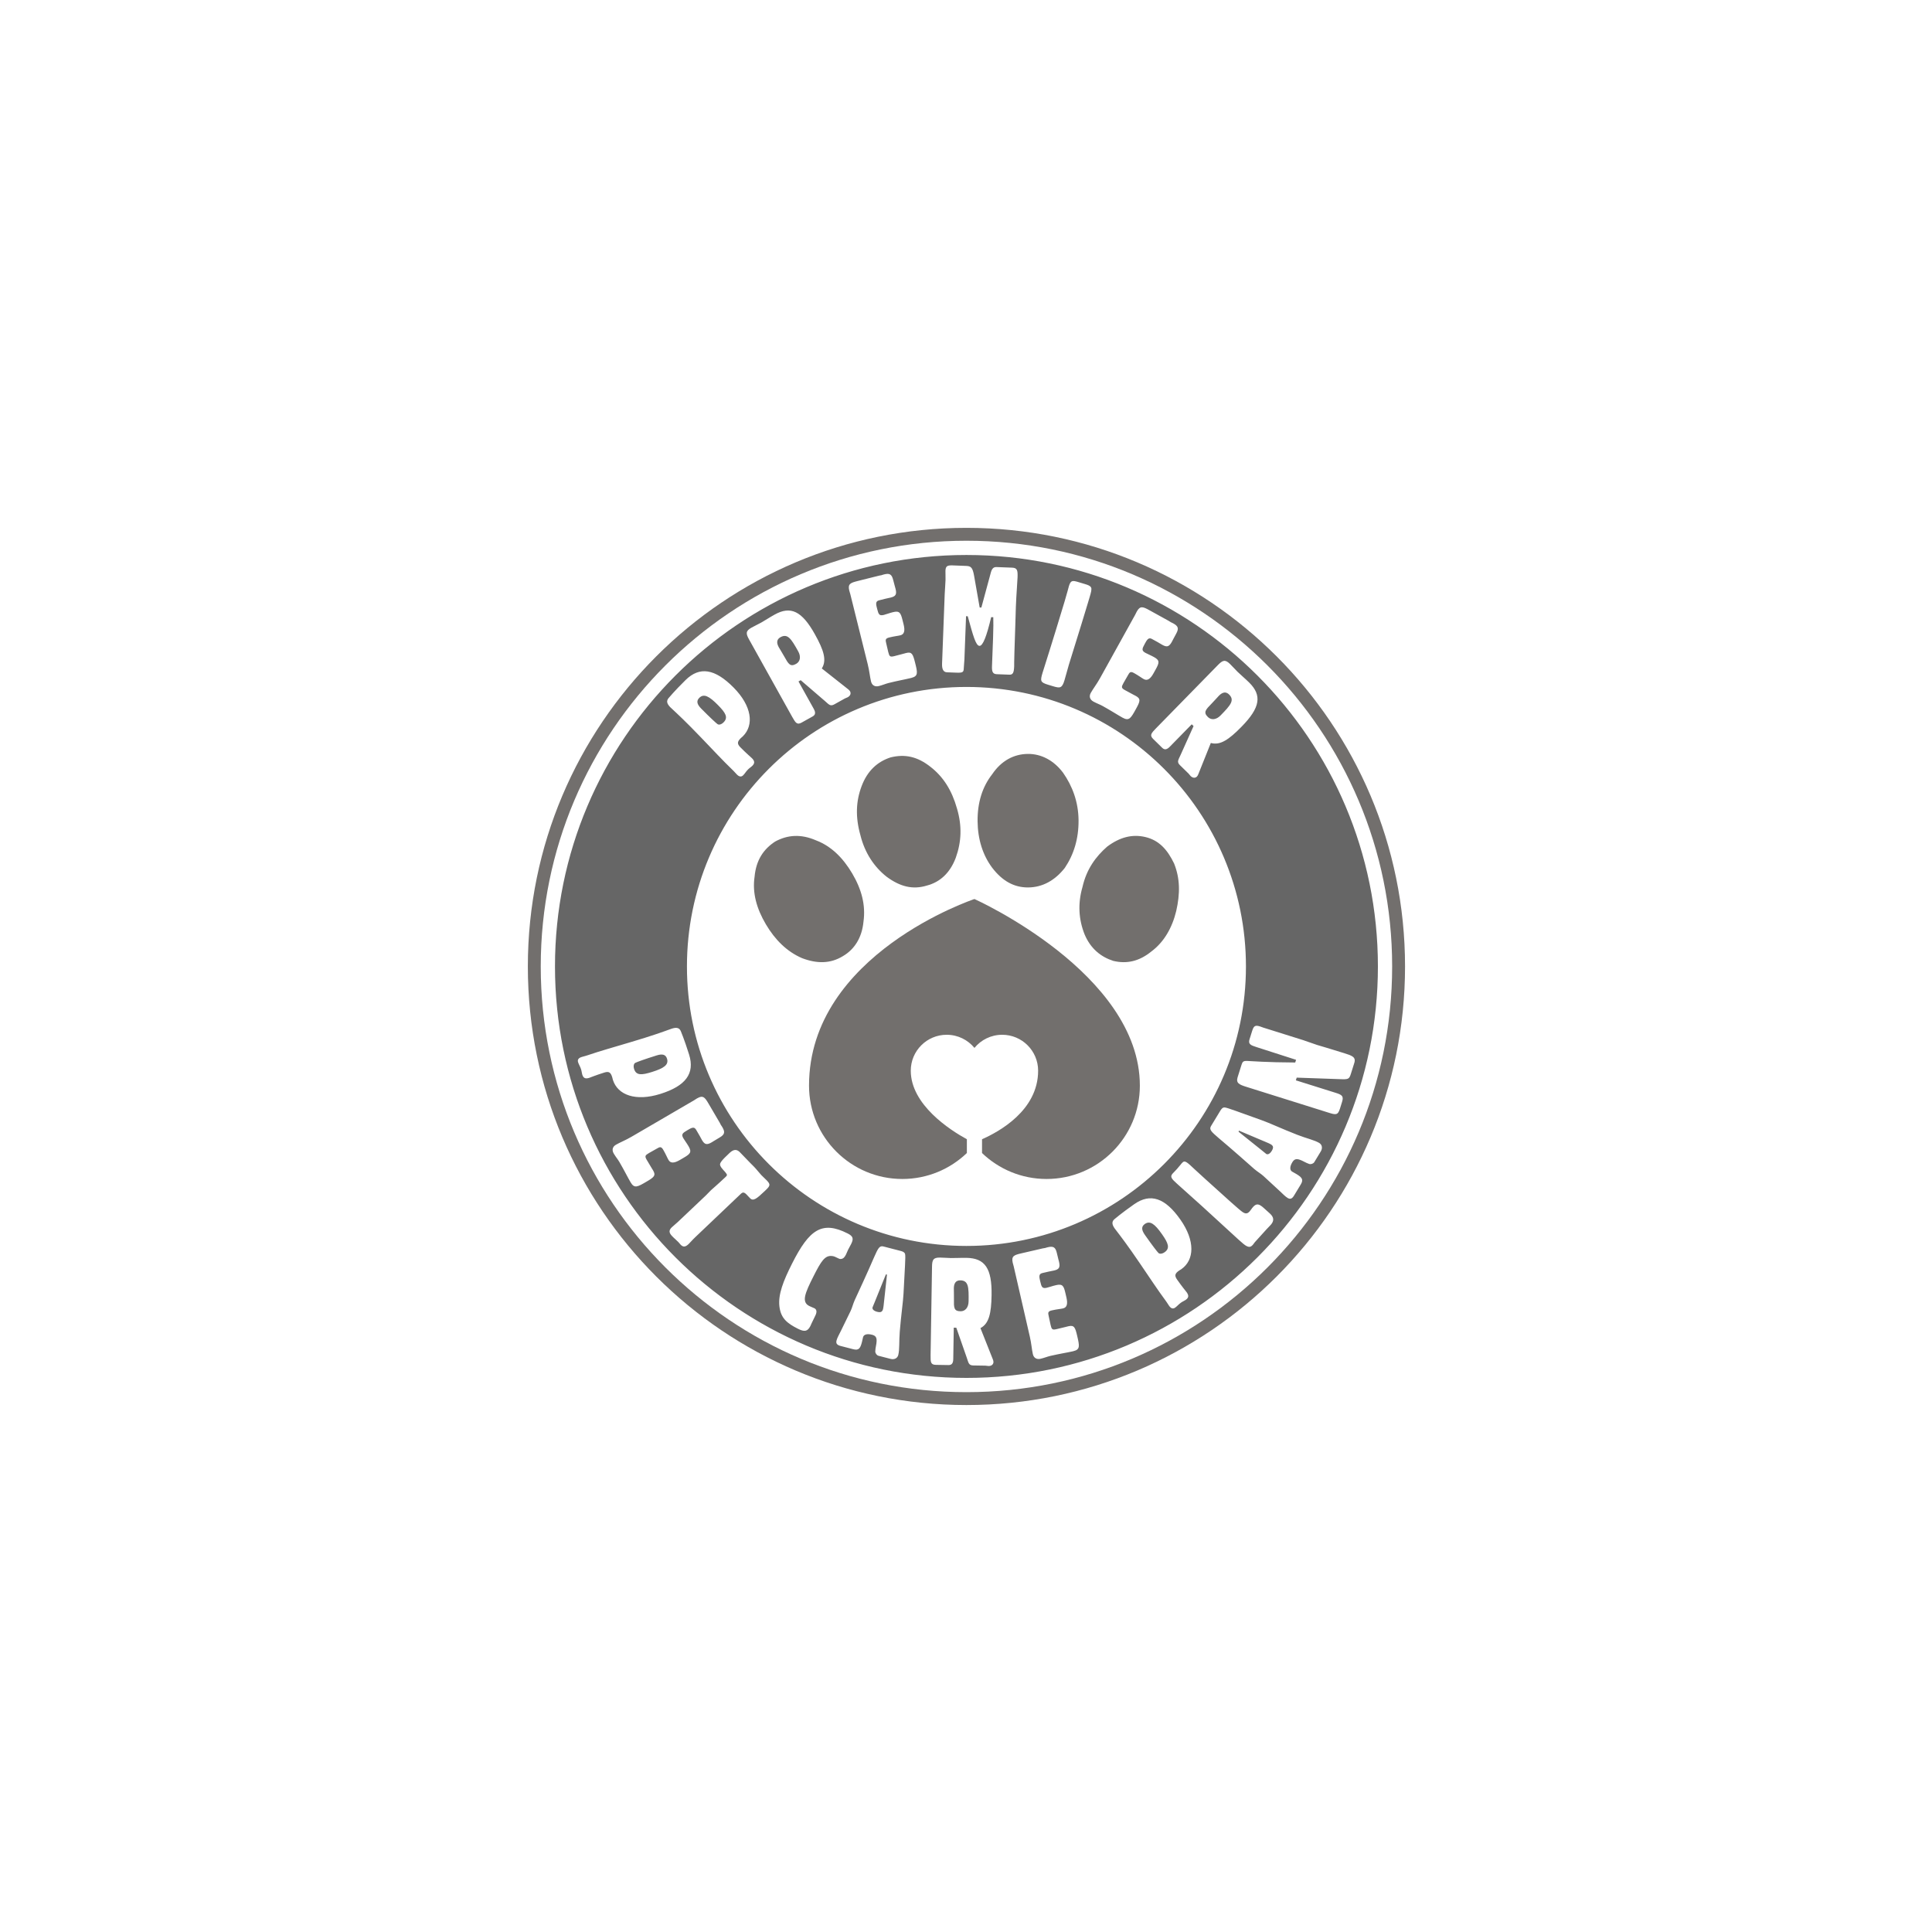
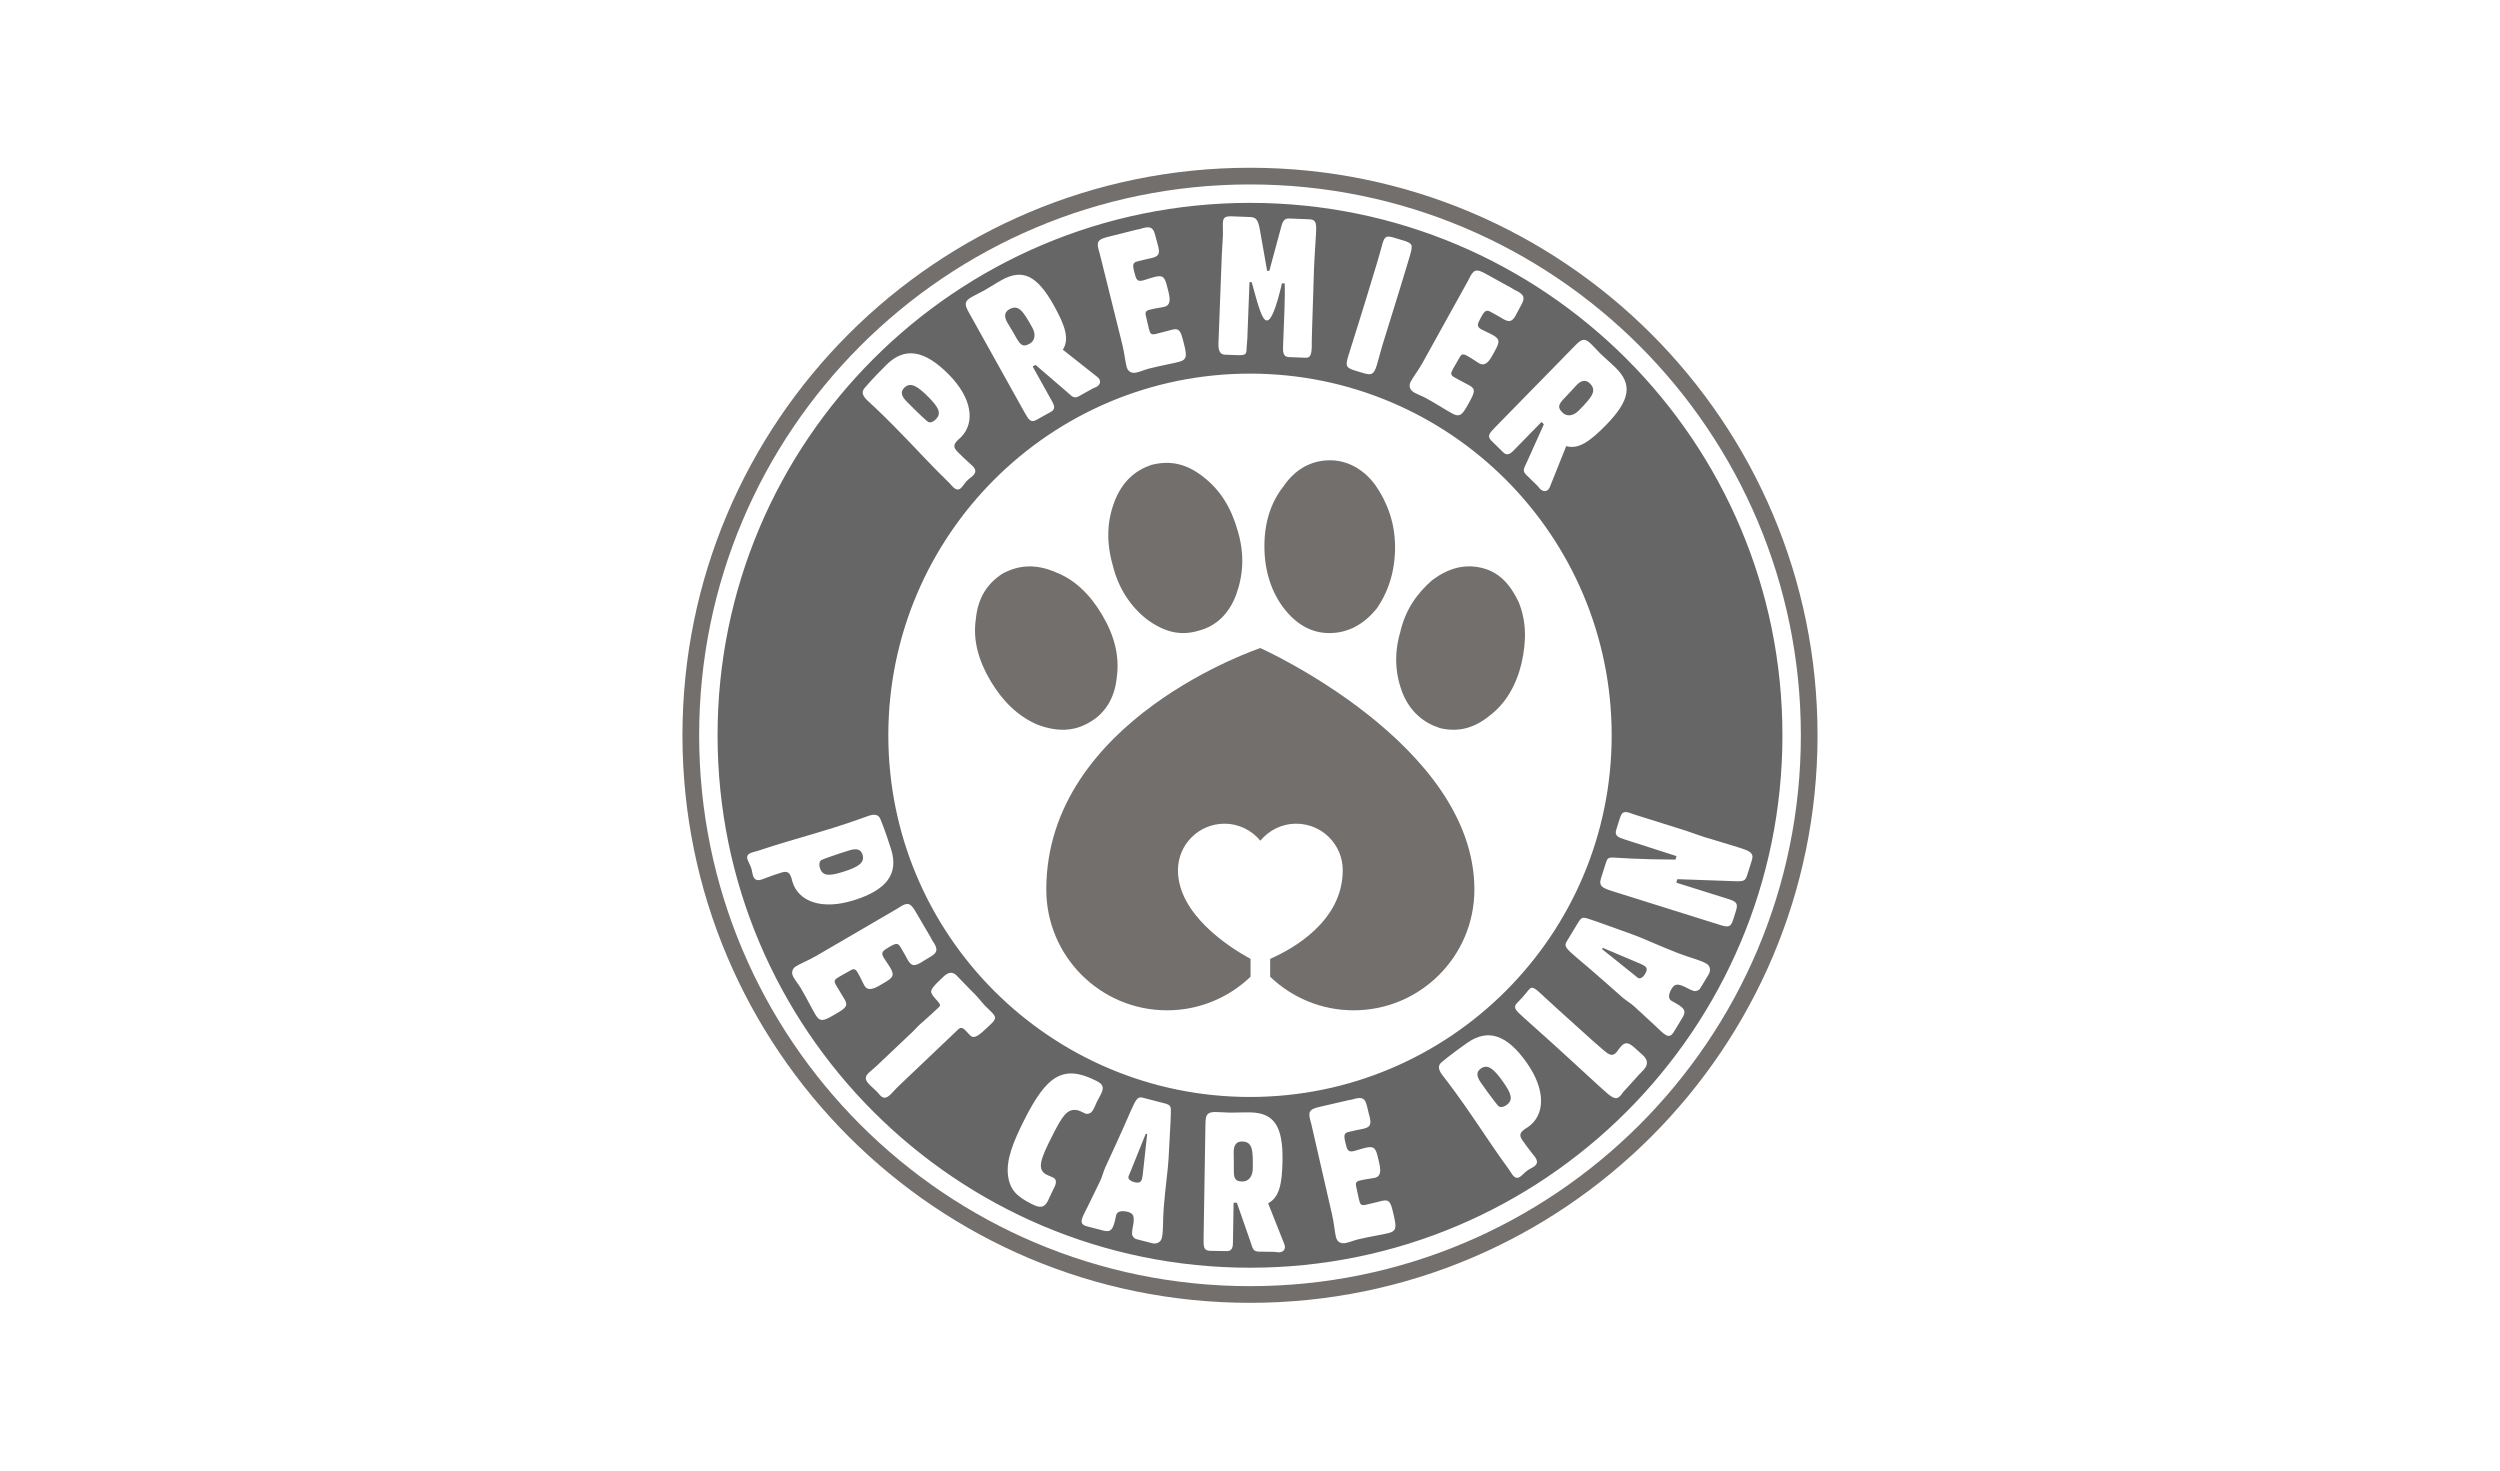
- <svg xmlns="http://www.w3.org/2000/svg" version="1.1" x="0px" y="0px" width="595px" height="595px" viewBox="-162.562 -162.563 595 595" overflow="visible" enable-background="new -162.562 -162.563 595 595" xml:space="preserve">
+ <svg xmlns="http://www.w3.org/2000/svg" version="1.1" x="0px" y="0px" width="595px" height="350px" viewBox="-162.424 -39.926 595 350" overflow="visible" enable-background="new -162.424 -39.926 595 350" xml:space="preserve">
  <defs>
</defs>
  <path fill="#726F6D" d="M135.076,0C60.473,0,0,60.472,0,135.076c0,74.601,60.473,135.072,135.076,135.072  c74.603,0,135.074-60.472,135.074-135.072C270.15,60.472,209.679,0,135.076,0z M135.076,266.178  c-72.408,0-131.104-58.696-131.104-131.104c0-72.409,58.695-131.104,131.104-131.104c72.406,0,131.104,58.695,131.104,131.104  C266.18,207.481,207.482,266.178,135.076,266.178z" />
  <path fill="#726F6D" d="M110.508,107.458c4.141,3.047,8.006,4.039,12.359,2.713c4.104-1.064,7.165-3.918,8.919-8.562  c1.757-4.896,1.971-9.783,0.378-15.165c-1.592-5.639-4.199-9.732-8.081-12.778c-4.145-3.305-8.008-4.042-12.366-2.975  c-4.102,1.323-7.158,4.175-8.914,8.818c-1.76,4.645-1.973,9.53-0.378,15.17C103.759,100.065,106.624,104.409,110.508,107.458z" />
  <path fill="#726F6D" d="M97.034,131.895c3.582-2.089,5.859-5.71,6.331-10.595c0.724-5.148-0.604-10.019-3.477-14.88  c-2.873-4.854-6.503-8.422-11.144-10.179c-4.647-2.015-8.756-1.715-12.594,0.372c-3.576,2.343-5.859,5.71-6.327,10.851  c-0.726,4.891,0.603,9.763,3.475,14.619c2.871,4.856,6.503,8.424,11.146,10.438C89.088,134.278,93.2,134.242,97.034,131.895z" />
  <path fill="#726F6D" d="M154.111,110.745c4.367-0.039,8.203-2.131,11.253-6.015c2.792-4.137,4.288-9.035,4.237-14.687  c-0.053-5.654-1.895-10.522-4.758-14.61c-2.863-3.829-6.737-5.849-10.847-5.811c-4.369,0.038-8.209,2.13-10.997,6.265  c-3.05,3.883-4.546,8.781-4.495,14.435c0.052,5.654,1.636,10.522,4.497,14.353C146.124,108.757,149.743,110.783,154.111,110.745z" />
  <path fill="#726F6D" d="M199.028,103.374c-2.095-4.352-4.688-7.155-8.811-8.146c-4.123-0.987-7.968,0.073-11.798,2.936  c-3.568,3.115-6.362,6.995-7.598,12.406c-1.494,5.152-1.195,10.033,0.645,14.645c1.84,4.349,4.949,6.893,8.814,8.143  c4.12,0.991,7.969,0.188,11.796-2.935c3.831-2.859,6.361-7.252,7.601-12.404C200.913,112.609,200.869,107.983,199.028,103.374z" />
-   <path fill="#726F6D" d="M137.54,114.312c0,0-50.946,16.922-50.946,57.477c0,15.87,12.863,28.739,28.738,28.739  c7.713,0,14.711-3.046,19.874-7.993v-4.272l-0.011,0.019c-5.203-2.834-17.266-10.634-17.266-21.104  c0-6.107,4.952-11.062,11.061-11.062c3.445,0,6.521,1.575,8.55,4.044c2.027-2.469,5.104-4.044,8.548-4.044  c6.107,0,11.062,4.955,11.062,11.062c0,12.255-12.076,18.815-17.273,21.109c-0.003,0-0.003,2.374-0.003,4.25  c5.157,4.945,12.155,7.991,19.871,7.991c15.871,0,28.737-12.869,28.737-28.739C188.482,137.118,137.54,114.312,137.54,114.312z" />
+   <path fill="#726F6D" d="M137.54,114.312c0,0-50.946,16.922-50.946,57.477c0,15.87,12.863,28.739,28.738,28.739  c7.713,0,14.711-3.046,19.874-7.993v-4.272l-0.011,0.019c-5.203-2.834-17.266-10.634-17.266-21.104  c0-6.107,4.952-11.062,11.061-11.062c3.445,0,6.521,1.575,8.55,4.044c2.027-2.469,5.104-4.044,8.548-4.044  c6.107,0,11.062,4.955,11.062,11.062c0,12.255-12.076,18.815-17.273,21.109c0,0-0.003,2.374-0.003,4.25  c5.157,4.945,12.155,7.991,19.871,7.991c15.871,0,28.737-12.869,28.737-28.739C188.482,137.118,137.54,114.312,137.54,114.312z" />
  <path fill="#666666" d="M32.723,166.654c-0.287-0.912-0.088-1.659,0.367-1.893c0.454-0.233,2.688-1.069,6.576-2.285  c1.792-0.562,2.791-0.28,3.193,1.006c0.584,1.867-0.906,2.926-4.62,4.088C35.049,168.568,33.357,168.688,32.723,166.654z   M58.417,60.447c0.415,0.297,1.168,0.133,1.849-0.539c1.519-1.498,0.639-2.945-1.71-5.324c-2.733-2.771-4.357-3.612-5.752-2.237  c-0.958,0.947-0.75,1.963,0.569,3.3C56.234,58.548,58.001,60.151,58.417,60.447z M261.794,135.076  c0,69.981-56.734,126.716-126.718,126.716c-69.985,0-126.72-56.734-126.72-126.716c0-69.985,56.734-126.72,126.72-126.72  C205.06,8.356,261.794,65.091,261.794,135.076z M212.488,42.285l-19.021,19.436c-1.536,1.57-2.021,2.187-0.868,3.313l2.764,2.708  c0.747,0.73,1.475,0.546,2.34-0.337l6.756-6.904l0.561,0.548l-3.98,8.854c-0.717,1.604-1.261,2.161-0.204,3.194l2.643,2.586  c0.248,0.244,0.401,0.522,0.618,0.735c0.685,0.669,1.44,0.705,1.986,0.149c0.158-0.165,0.289-0.421,0.419-0.741l3.833-9.575  c2.857,0.811,5.533-0.99,9.471-5.014c5.765-5.89,6.356-9.667,2.285-13.652c-1.305-1.278-2.552-2.306-3.516-3.249  c-0.65-0.64-1.396-1.495-2.359-2.439C214.691,40.406,213.929,40.813,212.488,42.285z M135.076,48.997  c-47.533,0-86.079,38.545-86.079,86.079c0,47.526,38.546,86.075,86.079,86.075s86.077-38.549,86.077-86.075  C221.153,87.542,182.609,48.997,135.076,48.997z M176.252,46.229c-1.061,1.924-2.19,3.34-2.898,4.624  c-0.574,1.043-0.281,2.041,0.823,2.65c0.991,0.547,1.993,0.891,2.792,1.333c2.628,1.45,4.633,2.766,6.195,3.628  c2.019,1.113,2.55,0.151,4.119-2.695c1.261-2.285,1.565-3.11,0.006-3.971c-0.305-0.169-1.47-0.759-3.375-1.81  c-1.179-0.651-1.16-0.955-0.477-2.198l1.344-2.344c0.531-0.963,0.79-1.342,1.895-0.733c1.408,0.777,2.311,1.485,2.996,1.862  c1.104,0.61,2.048-0.02,3.042-1.824l0.643-1.164c1.104-2.004,1.328-2.77-0.5-3.778c-1.065-0.589-2.008-0.952-2.655-1.309  c-1.258-0.693-1.046-1.257-0.227-2.74l0.287-0.521c0.664-1.203,1.151-1.457,1.988-0.994l1.752,0.967  c0.533,0.294,0.968,0.586,1.388,0.817c1.37,0.757,2.063,0.669,2.948-0.935c0.134-0.241,0.537-1.063,1.311-2.466  c0.885-1.604,0.693-2.336-0.868-3.199c-0.418-0.231-0.668-0.317-0.745-0.359c-0.266-0.148-0.473-0.314-0.626-0.398l-5.939-3.278  c-2.019-1.113-2.9-1.496-3.94,0.389c-0.265,0.481-0.403,0.823-0.515,1.023L176.252,46.229z M160.346,48.356l1.458,0.438  c2.04,0.614,2.718,0.626,3.443-1.785c0.565-1.885,0.958-3.488,1.367-4.848c1.12-3.726,3.079-9.782,5.599-18.156l0.79-2.631  c0.475-1.578,0.71-2.511,0.454-3.018c-0.297-0.52-0.908-0.752-1.908-1.052l-1.916-0.576c-1.875-0.563-2.441-0.639-3.01,1.247  c-0.091,0.307-0.469,1.867-1.313,4.672c-3.956,13.152-6.338,20.467-6.8,22.001C157.73,47.236,157.848,47.605,160.346,48.356z   M127.566,41.817c-0.065,1.738,0.424,2.627,1.51,2.669l2.824,0.107c2.13,0.081,2.312-0.141,2.361-1.467  c0.037-0.961,0.155-1.781,0.185-2.559l0.509-13.36l0.521,0.02c1.645,5.973,2.483,9.075,3.613,9.118  c1.044,0.04,2.201-2.94,3.601-8.843l0.651,0.024c0.037,1.331,0.044,3.438-0.065,6.321l-0.334,8.784  c-0.063,1.692,0.258,2.393,1.475,2.438l3.911,0.149c1.085,0.042,1.374-0.681,1.446-2.602c0.012-0.274-0.021-1.696,0.075-4.258  c0.243-6.36,0.332-11.03,0.443-13.958c0.157-4.117,0.447-7.175,0.522-9.143c0.084-2.196-0.106-2.937-1.67-2.997l-4.779-0.182  c-0.913-0.035-1.409,0.404-1.76,1.628l-2.936,10.839l-0.522-0.02l-1.718-9.779c-0.465-2.629-1.018-2.971-2.496-3.026l-4.04-0.154  c-1.695-0.065-2.227,0.189-2.283,1.654c-0.032,0.869,0.062,1.789,0.024,2.796c-0.07,1.83-0.212,3.29-0.254,4.389l-0.754,19.856  L127.566,41.817z M98.99,19.335c0.135,0.533,0.265,0.878,0.321,1.1l5.358,21.55c0.534,2.131,0.673,3.937,1.029,5.359  c0.29,1.154,1.186,1.685,2.408,1.378c1.097-0.275,2.066-0.707,2.951-0.929c2.91-0.73,5.275-1.134,7.006-1.568  c2.235-0.561,1.967-1.626,1.177-4.78c-0.635-2.531-0.973-3.343-2.702-2.91c-0.338,0.085-1.592,0.447-3.701,0.976  c-1.307,0.329-1.5,0.094-1.847-1.283l-0.613-2.63c-0.269-1.067-0.338-1.521,0.887-1.828c1.561-0.392,2.701-0.489,3.462-0.68  c1.223-0.307,1.483-1.411,0.983-3.409l-0.323-1.288c-0.557-2.221-0.916-2.934-2.939-2.426c-1.183,0.296-2.119,0.673-2.836,0.853  c-1.393,0.348-1.621-0.208-2.033-1.851l-0.144-0.578c-0.336-1.332-0.151-1.851,0.777-2.083l1.939-0.486  c0.592-0.148,1.108-0.231,1.573-0.347c1.519-0.381,1.967-0.919,1.521-2.694c-0.066-0.267-0.331-1.145-0.722-2.699  c-0.445-1.776-1.086-2.183-2.813-1.749c-0.466,0.116-0.706,0.224-0.79,0.246c-0.296,0.074-0.561,0.093-0.73,0.135l-6.58,1.65  C99.373,16.926,98.469,17.248,98.99,19.335z M68.162,34.435L81.398,58.19c1.071,1.919,1.525,2.557,2.931,1.774l3.382-1.885  c0.912-0.507,0.941-1.258,0.341-2.338l-4.702-8.438l0.684-0.382l7.36,6.329c1.334,1.143,1.714,1.823,3.004,1.103l3.229-1.8  c0.305-0.169,0.615-0.237,0.882-0.385c0.836-0.466,1.084-1.182,0.704-1.862c-0.111-0.2-0.319-0.397-0.59-0.614l-8.093-6.391  c1.589-2.51,0.62-5.587-2.119-10.506c-4.011-7.198-7.466-8.838-12.442-6.065c-1.597,0.89-2.934,1.793-4.113,2.449  c-0.797,0.445-1.83,0.916-3.007,1.571C66.987,31.788,67.16,32.635,68.162,34.435z M43.873,55.246  c0.481,0.488,2.727,2.455,6.361,6.137c4.053,4.106,7.498,7.846,10.522,10.91c1.286,1.303,2.187,2.152,2.604,2.577  c0.225,0.228,0.547,0.617,0.998,1.073c0.738,0.75,1.372,0.833,1.96,0.253c0.496-0.489,0.892-1.202,1.511-1.813  c0.464-0.458,0.933-0.727,1.271-1.063c0.836-0.825,0.793-1.489-0.076-2.369c-0.29-0.294-1.571-1.345-3.566-3.365  c-1.06-1.076-0.978-1.735,0.136-2.836c0.187-0.183,0.435-0.364,0.62-0.547c3.529-3.483,2.754-9.345-2.811-14.983  c-5.79-5.867-10.502-6.619-14.836-2.341c-3.468,3.421-5.101,5.42-5.192,5.512C42.604,53.279,42.777,54.137,43.873,55.246z   M25.978,169.175c0.079,0.248,0.126,0.553,0.204,0.801c1.48,4.732,7.047,6.727,14.607,4.361c7.865-2.462,10.689-6.307,8.872-12.117  c-1.454-4.648-2.483-7.015-2.521-7.139c-0.438-1.094-1.279-1.333-2.767-0.867c-0.655,0.206-3.432,1.301-8.367,2.847  c-5.508,1.723-10.41,3.075-14.518,4.359c-1.748,0.546-2.914,0.957-3.482,1.136c-0.306,0.095-0.799,0.204-1.412,0.396  c-1.004,0.314-1.368,0.838-1.122,1.626c0.208,0.665,0.661,1.344,0.92,2.174c0.195,0.622,0.221,1.162,0.363,1.619  c0.351,1.12,0.962,1.385,2.141,1.015c0.394-0.123,1.914-0.781,4.624-1.628C24.961,167.306,25.511,167.68,25.978,169.175z   M46.861,194.654l1.146-0.672c1.975-1.155,2.559-1.699,1.504-3.5c-0.617-1.052-1.241-1.846-1.613-2.484  c-0.727-1.237-0.258-1.613,1.204-2.469l0.515-0.301c1.185-0.693,1.734-0.663,2.218,0.162l1.011,1.727  c0.309,0.525,0.533,0.998,0.773,1.41c0.793,1.353,1.433,1.632,3.014,0.706c0.236-0.139,1.005-0.639,2.389-1.448  c1.58-0.926,1.79-1.653,0.889-3.192c-0.241-0.414-0.412-0.614-0.456-0.689c-0.155-0.263-0.247-0.511-0.336-0.662l-3.429-5.853  c-1.165-1.989-1.729-2.769-3.585-1.681c-0.474,0.277-0.768,0.5-0.965,0.614l-19.184,11.186c-1.896,1.111-3.591,1.752-4.854,2.49  c-1.027,0.603-1.286,1.61-0.647,2.699c0.571,0.975,1.257,1.783,1.719,2.571c1.517,2.59,2.567,4.745,3.47,6.283  c1.164,1.989,2.113,1.435,4.918-0.208c2.252-1.319,2.936-1.872,2.034-3.41c-0.175-0.3-0.874-1.402-1.974-3.279  c-0.682-1.163-0.512-1.415,0.715-2.132l2.353-1.327c0.946-0.557,1.364-0.75,2.002,0.338c0.813,1.389,1.228,2.458,1.624,3.134  C43.951,195.754,45.084,195.696,46.861,194.654z M73.575,200.963c-0.508-0.537-1.113-1.042-1.681-1.643  c-0.628-0.664-1.277-1.548-2.174-2.495c-0.27-0.284-1.771-1.737-4.403-4.517c-0.958-1.011-1.972-0.949-3.168,0.185  c-2.195,2.078-3.195,3.086-2.92,3.843c0.385,1.071,1.456,1.736,2.032,2.747c0.145,0.282,0.008,0.473-0.392,0.851  c-2.493,2.361-4.013,3.618-4.444,4.029c-0.598,0.565-1.104,1.164-1.637,1.668l-8.609,8.153c-0.599,0.565-1.258,1.069-1.823,1.604  c-0.931,0.881-0.971,1.639,0.017,2.681c0.748,0.79,1.477,1.357,1.983,1.896c0.33,0.348,0.534,0.632,0.685,0.789  c0.779,0.821,1.477,0.759,2.475-0.185c0.432-0.41,1.072-1.197,2.104-2.174l13.436-12.779l0.565-0.537  c0.565-0.534,1.007-0.532,1.813,0.319l0.988,1.043c1.018,1.072,2.177,0.034,4.473-2.138l0.397-0.378  C74.723,202.572,74.712,202.161,73.575,200.963z M93.793,224.267c0.549,0.073,1.015,0.309,1.441,0.523  c0.428,0.216,0.775,0.393,1.071,0.388c0.807-0.056,1.21-0.468,1.643-1.325c0.288-0.573,0.479-1.143,0.687-1.552  c0.393-0.777,0.74-1.37,0.925-1.738c0.867-1.716,0.552-2.44-1.08-3.264c-7.88-3.979-11.798-1.239-17.1,9.268  c-2.743,5.436-4.315,9.515-3.912,13.155c0.423,3.701,2.37,5.248,5.708,6.933c1.98,1,2.965,0.884,3.832-0.834  c0.103-0.204,0.541-1.267,1.531-3.228c0.557-1.104,0.418-1.891-0.281-2.245c-0.387-0.195-0.973-0.389-1.593-0.702  c-2.445-1.234-1.34-3.907,1.279-9.1C90.297,225.887,91.482,223.922,93.793,224.267z M116.164,223.604  c-0.209-0.575-0.704-0.75-1.503-0.957l-5.18-1.339c-1.221-0.317-1.653,0.658-2.815,3.243c-0.345,0.81-2.254,5.233-6.004,13.298  c-0.531,1.186-0.799,2.395-1.273,3.359l-2.97,6.088c-0.575,1.177-1.133,2.121-1.351,2.962c-0.229,0.887,0.088,1.395,1.267,1.699  l3.872,1.002c1.643,0.425,2.163-0.197,2.669-2.146c0.126-0.489,0.21-0.987,0.359-1.562c0.206-0.799,1.197-1.156,2.755-0.753  c1.096,0.282,1.455,0.801,1.42,1.975c-0.018,0.941-0.391,2.027-0.412,3.156c-0.011,0.564,0.451,1.205,0.998,1.348l3.707,0.958  c1.179,0.305,2.118-0.208,2.372-1.185c0.437-1.685,0.221-4.151,0.462-7.163c0.425-5.281,1.032-9.191,1.158-11.76  C116.046,228.398,116.414,224.378,116.164,223.604z M143.396,256.868c0.003-0.229-0.079-0.505-0.205-0.828l-3.803-9.584  c2.631-1.378,3.336-4.526,3.427-10.158c0.134-8.239-2.034-11.389-7.73-11.48c-1.826-0.029-3.438,0.082-4.784,0.061  c-0.915-0.015-2.045-0.124-3.391-0.146c-2.132-0.033-2.406,0.786-2.438,2.847l-0.441,27.192c-0.035,2.197,0.04,2.977,1.647,3.002  l3.871,0.062c1.043,0.019,1.445-0.617,1.465-1.853l0.157-9.661l0.782,0.013l3.199,9.165c0.582,1.657,0.57,2.437,2.05,2.46  l3.695,0.059c0.349,0.005,0.651,0.102,0.954,0.107C142.811,258.141,143.383,257.646,143.396,256.868z M169.176,248.828  c-0.589-2.542-0.912-3.359-2.649-2.958c-0.339,0.078-1.599,0.416-3.717,0.905c-1.314,0.305-1.504,0.065-1.823-1.318l-0.567-2.641  c-0.247-1.071-0.309-1.527,0.921-1.81c1.568-0.363,2.711-0.44,3.473-0.615c1.229-0.285,1.51-1.384,1.046-3.391l-0.299-1.294  c-0.517-2.23-0.861-2.951-2.895-2.48c-1.188,0.274-2.132,0.634-2.851,0.8c-1.399,0.323-1.619-0.237-2-1.887l-0.133-0.581  c-0.311-1.337-0.117-1.852,0.815-2.067l1.949-0.45c0.593-0.138,1.111-0.21,1.578-0.318c1.524-0.354,1.981-0.881,1.569-2.666  c-0.062-0.268-0.311-1.149-0.672-2.712c-0.412-1.784-1.045-2.202-2.782-1.801c-0.466,0.107-0.71,0.212-0.794,0.231  c-0.298,0.067-0.562,0.082-0.732,0.122l-6.609,1.528c-2.244,0.518-3.157,0.822-2.672,2.919c0.124,0.537,0.248,0.884,0.301,1.106  l4.965,21.646c0.494,2.142,0.6,3.95,0.93,5.378c0.269,1.158,1.154,1.706,2.384,1.423c1.101-0.255,2.077-0.668,2.968-0.874  c2.923-0.677,5.294-1.036,7.031-1.438C170.156,253.067,169.908,251.996,169.176,248.828z M200.554,228.743  c0.214-0.149,0.489-0.286,0.702-0.437c4.061-2.847,4.274-8.754-0.271-15.237c-4.73-6.747-9.252-8.272-14.238-4.778  c-3.988,2.796-5.933,4.493-6.038,4.568c-0.909,0.75-0.882,1.624,0.013,2.897c0.395,0.562,2.279,2.874,5.248,7.11  c3.311,4.723,6.086,8.981,8.556,12.506c1.051,1.5,1.796,2.485,2.137,2.973c0.185,0.263,0.438,0.701,0.807,1.225  c0.604,0.863,1.214,1.051,1.891,0.576c0.569-0.399,1.079-1.036,1.792-1.536c0.533-0.374,1.04-0.561,1.431-0.836  c0.962-0.673,1.029-1.336,0.319-2.349c-0.235-0.336-1.324-1.586-2.952-3.909C199.079,230.279,199.271,229.643,200.554,228.743z   M228.543,211.18l-1.798-1.627c-1.493-1.353-2.304-1.617-3.384-0.424c-0.438,0.483-0.717,0.995-1.038,1.349  c-0.701,0.773-1.263,0.851-2.195,0.243c-0.863-0.548-4.697-4.019-11.552-10.226c-2.681-2.427-4.178-3.843-4.517-4.149  c-0.849-0.769-1.454-1.258-1.954-1.183c-0.22,0.036-0.43,0.199-0.692,0.489c-0.351,0.387-0.808,1.029-1.479,1.77  c-0.76,0.838-1.23,1.291-1.347,1.42c-0.905,0.998-0.354,1.617,1.343,3.153c2.851,2.581,5.391,4.821,7.598,6.818  c4.07,3.688,7.711,7.101,11.037,10.111l0.339,0.307c2.204,1.998,3.218,2.856,4.327,1.632c0.292-0.323,0.458-0.643,0.662-0.867  l3.65-4.029c0.291-0.323,0.734-0.742,1.231-1.292C229.884,213.45,229.798,212.317,228.543,211.18z M243.74,189.445  c-1.487-0.901-3.912-1.405-6.727-2.5c-4.937-1.924-8.506-3.63-10.932-4.487c-7.013-2.471-10.758-3.977-11.569-3.96  c-0.611,0.036-0.92,0.46-1.349,1.166l-2.772,4.575c-0.655,1.078,0.157,1.773,2.296,3.63c0.678,0.562,4.365,3.66,11.01,9.569  c0.982,0.851,2.062,1.453,2.851,2.185l4.979,4.594c0.96,0.887,1.702,1.693,2.447,2.144c0.782,0.475,1.359,0.316,1.991-0.726  l2.072-3.422c0.88-1.451,0.435-2.128-1.288-3.172c-0.431-0.261-0.884-0.483-1.393-0.792c-0.706-0.427-0.763-1.48,0.071-2.856  c0.586-0.967,1.187-1.162,2.3-0.794c0.896,0.289,1.83,0.957,2.905,1.304c0.536,0.173,1.282-0.088,1.576-0.571l1.982-3.272  C244.822,191.017,244.602,189.968,243.74,189.445z M254.531,164.768c0.561-1.785-0.737-2.239-3.096-2.979  c-4.936-1.551-7.715-2.332-8.283-2.509c-1.702-0.537-3.105-1.113-4.372-1.512l-12.364-3.882c-0.436-0.137-0.728-0.273-0.947-0.343  c-1.484-0.465-1.921-0.146-2.402,1.389l-0.809,2.573c-0.457,1.453,0.292,1.825,2.126,2.4l12.204,3.923l-0.259,0.83  c-8.819-0.032-13.776-0.45-14.917-0.488c-1.051-0.012-1.317,0.224-1.629,1.221l-1.187,3.777c-0.573,1.825,0.479,2.292,2.618,2.966  l25.25,7.927c2.271,0.712,2.971,0.933,3.623-1.142l0.664-2.117c0.574-1.827-0.029-2.199-2.039-2.829l-12.188-3.826l0.261-0.831  l13.244,0.466c2.654,0.104,2.912,0.048,3.447-1.653L254.531,164.768z M133.189,231.749c-1.305-0.022-1.969,0.792-1.997,2.439  c-0.011,0.687,0.059,1.787,0.035,3.252c-0.044,2.701-0.062,3.8,2.025,3.832c1.479,0.024,2.454-1.195,2.483-3.027  C135.81,233.806,135.711,231.789,133.189,231.749z M78.949,39.587c1.315,2.359,1.851,3.319,3.674,2.303  c1.292-0.72,1.527-2.266,0.635-3.865c-2.16-3.878-3.256-5.575-5.46-4.347c-1.139,0.635-1.309,1.673-0.506,3.111  C77.626,37.39,78.237,38.307,78.949,39.587z M213.33,57.78c3.105-3.174,4.422-4.706,2.619-6.47c-0.934-0.913-1.975-0.78-3.129,0.398  c-0.479,0.491-1.186,1.337-2.211,2.384c-1.889,1.931-2.657,2.715-1.166,4.176C210.5,59.303,212.049,59.089,213.33,57.78z   M106.752,238.619c-0.38,0.943-0.601,1.453-0.601,1.453c-0.139,0.533,0.349,1.084,1.399,1.355c1.18,0.305,1.619-0.005,1.838-0.849  c0.069-0.266,0.119-0.631,0.168-0.996l1.051-9.613l-0.348-0.042L106.752,238.619z M228.822,189.863  c-0.236-0.143-0.572-0.294-0.907-0.447l-8.904-3.769l-0.141,0.321l7.316,5.858c0.794,0.633,1.219,0.992,1.219,0.992  c0.47,0.285,1.138-0.021,1.701-0.952C229.738,190.825,229.564,190.314,228.822,189.863z M190.012,214.389  c-1.104,0.773-1.068,1.81,0.009,3.347c2.34,3.336,3.812,5.21,4.172,5.571c0.361,0.363,1.132,0.327,1.914-0.223  c1.747-1.225,1.12-2.798-0.798-5.533C193.075,214.364,191.613,213.265,190.012,214.389z" />
</svg>
